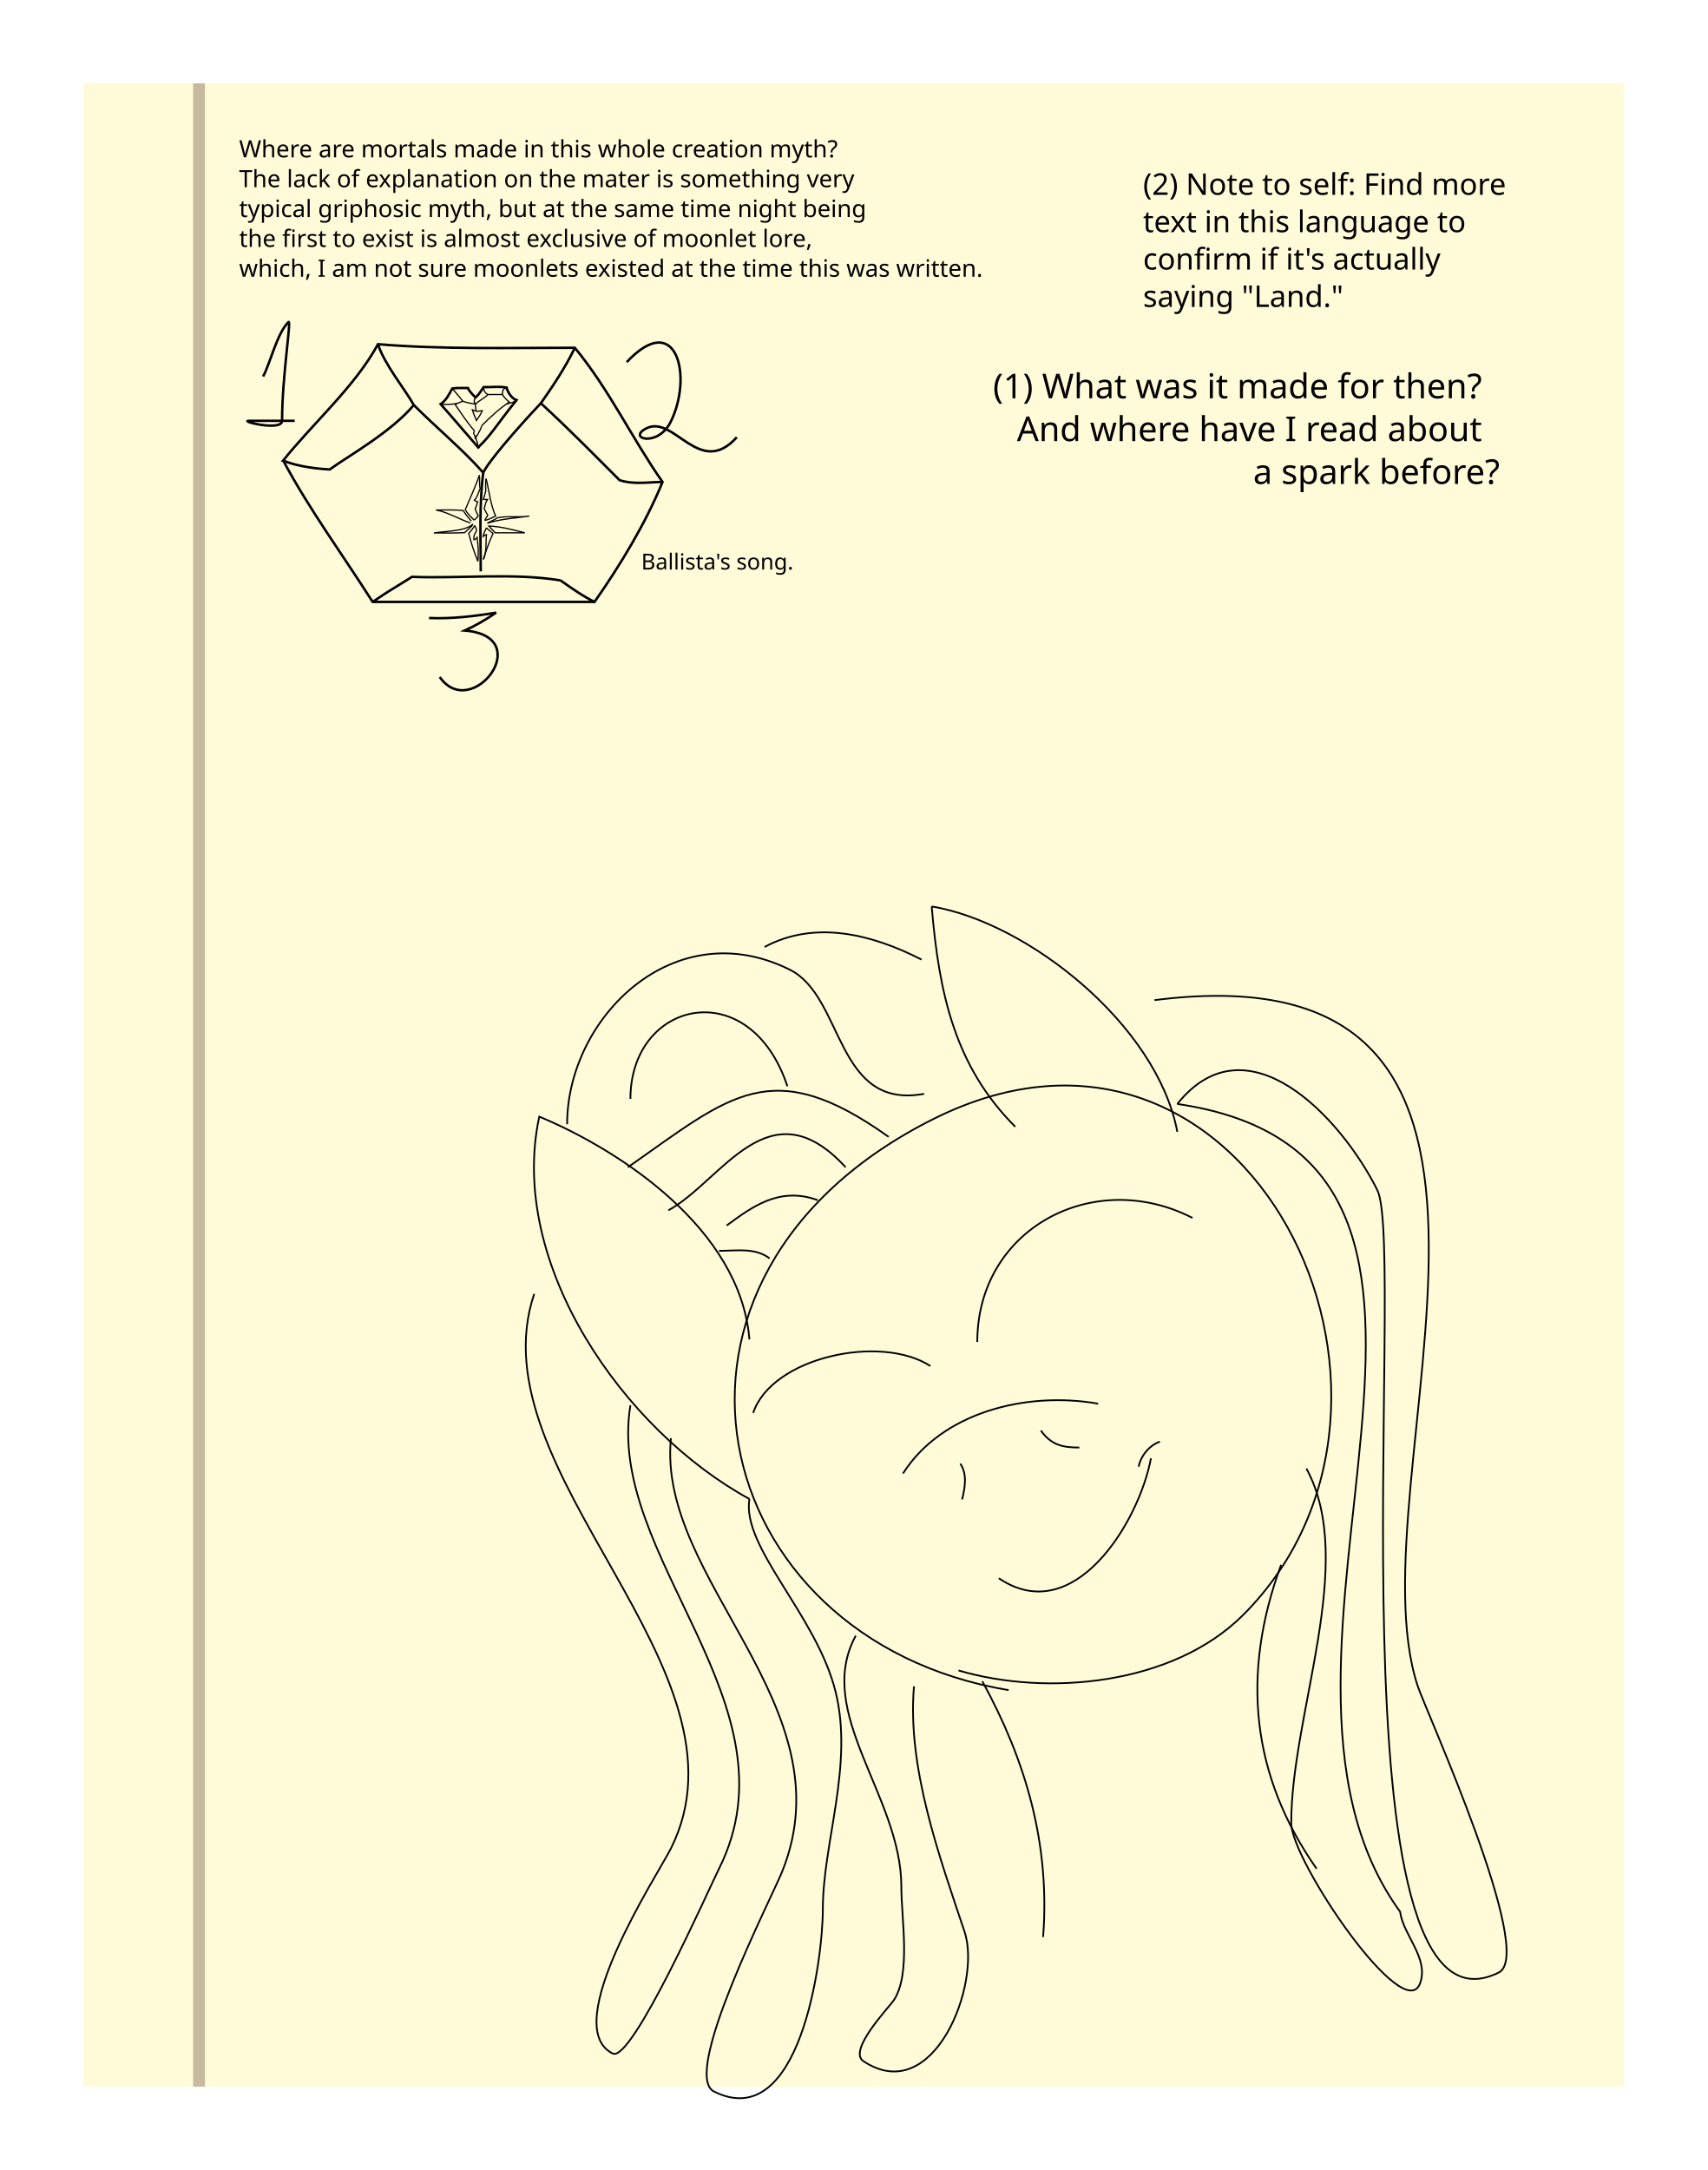
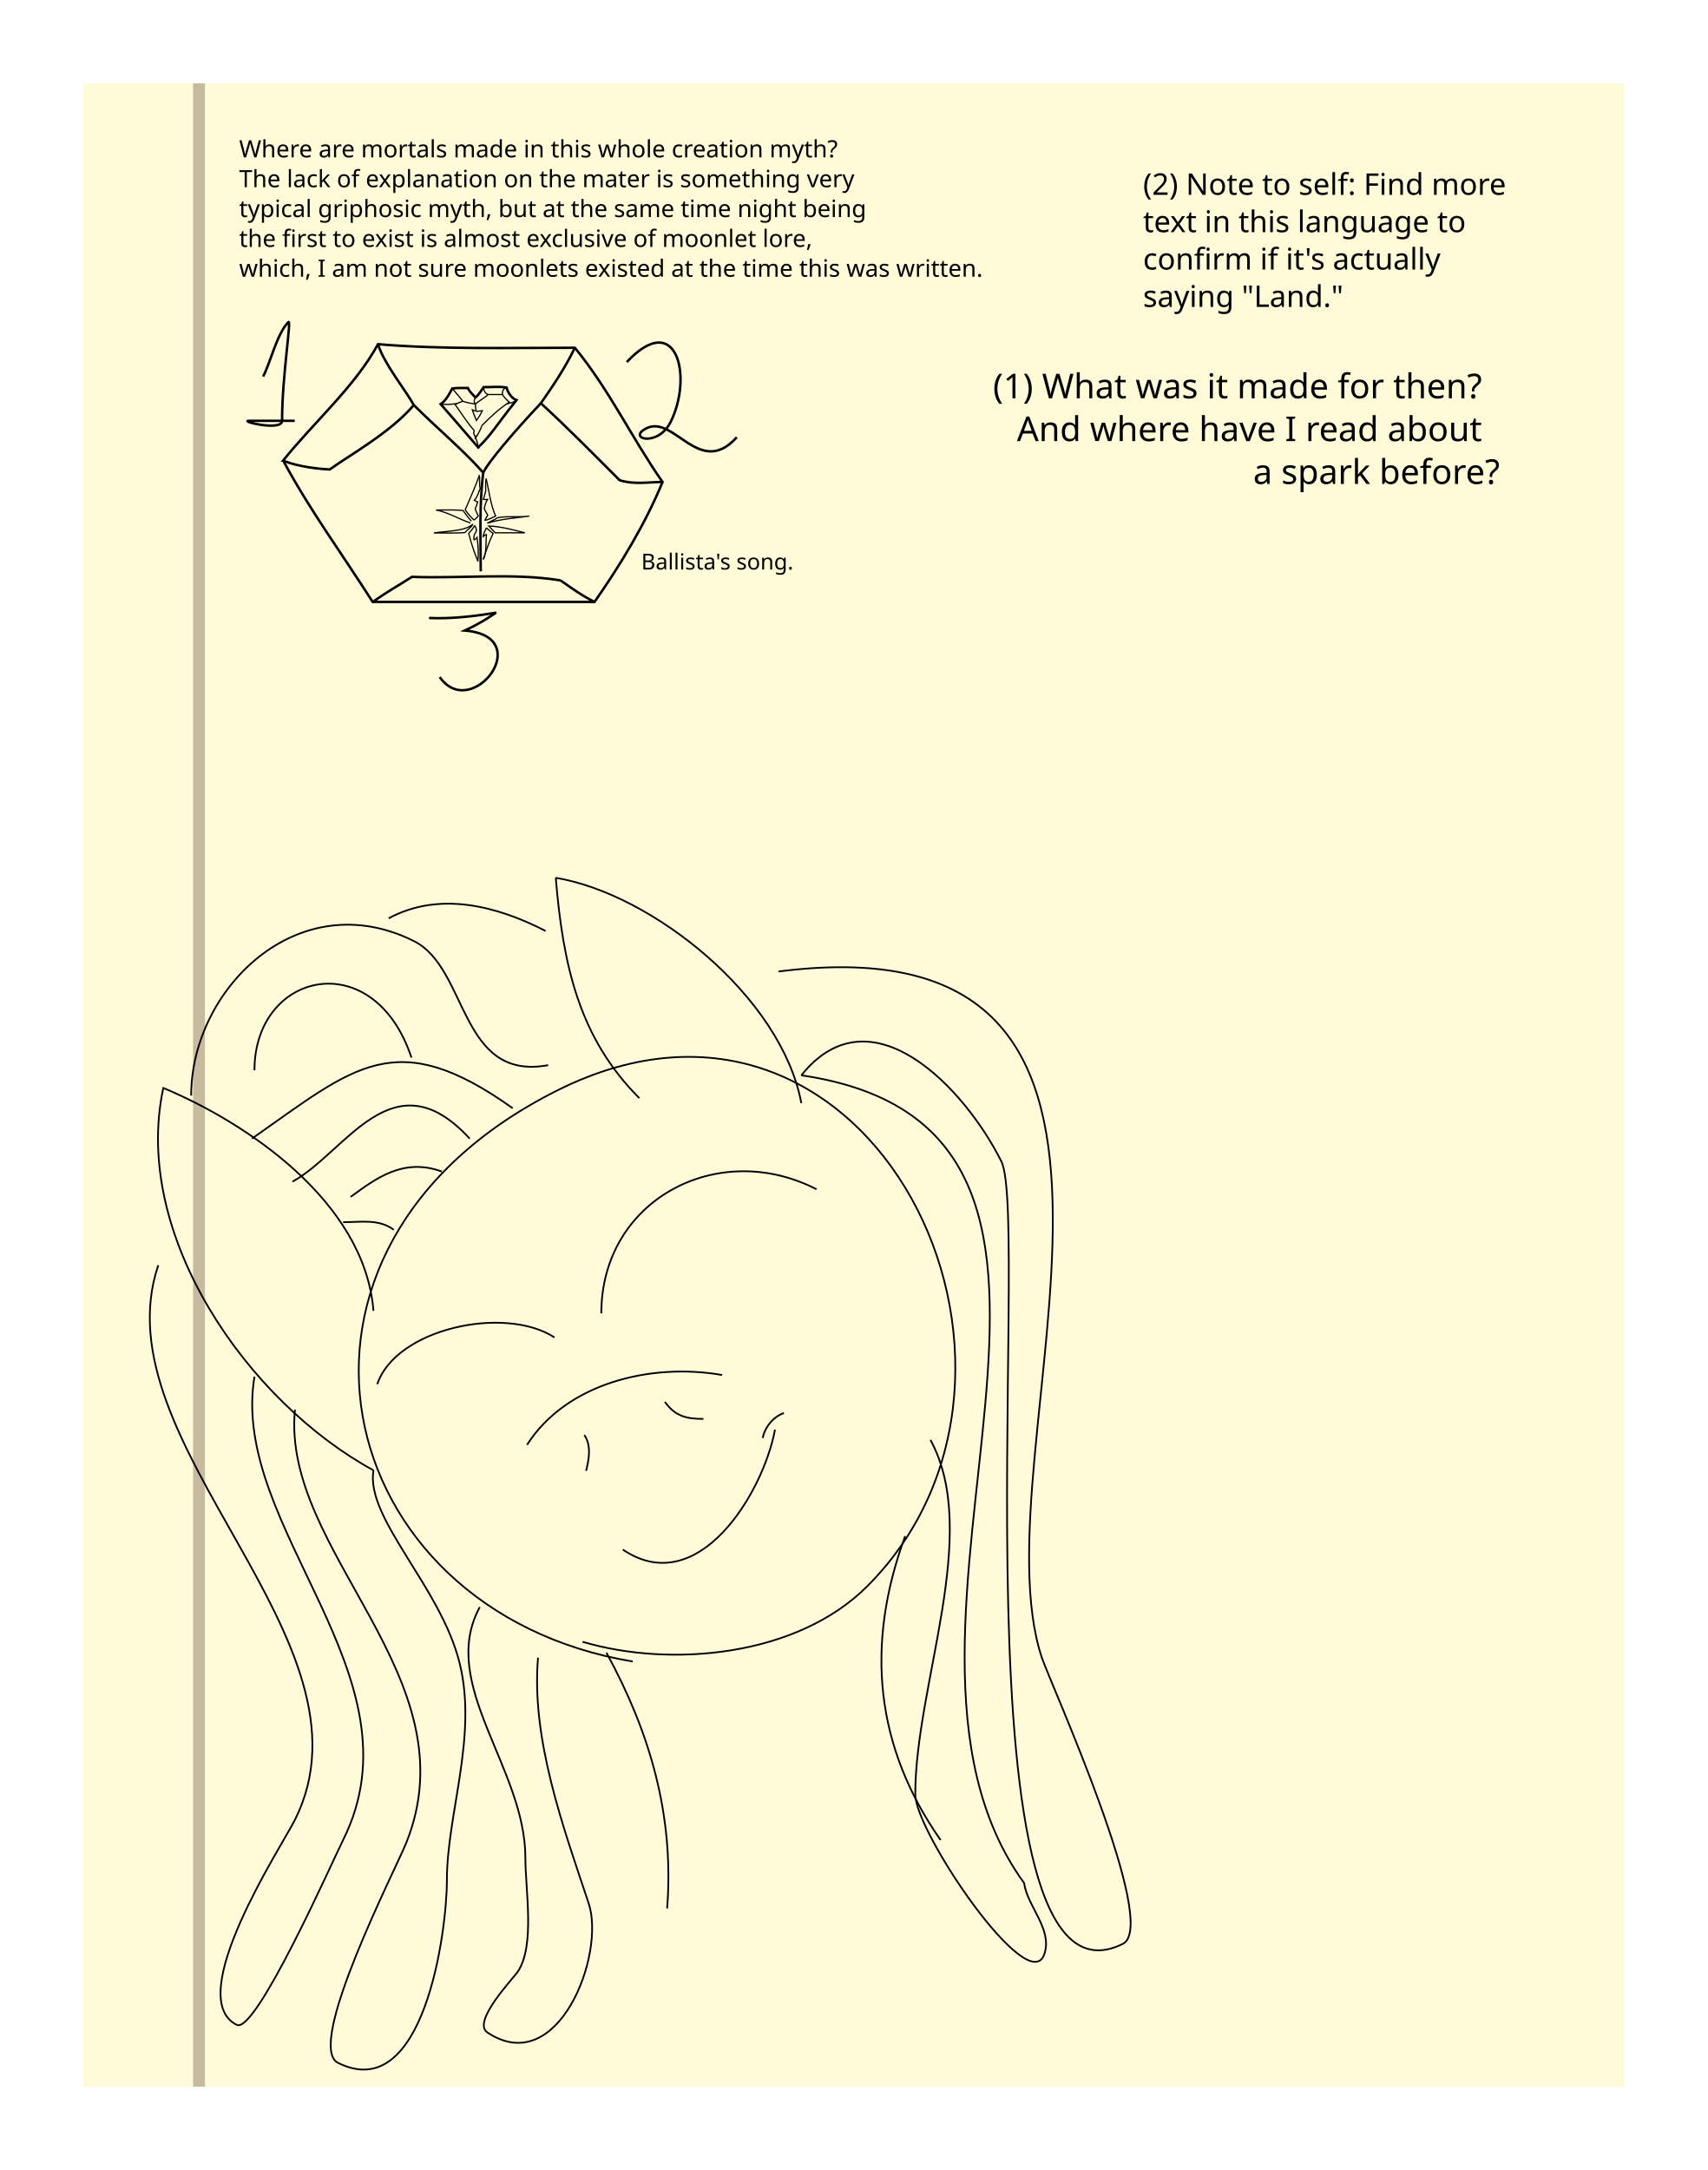
<svg xmlns="http://www.w3.org/2000/svg" xmlns:ns1="http://www.openswatchbook.org/uri/2009/osb" version="1.1" id="svg2" xml:space="preserve" width="61.485pc" viewBox="0 0 983.76 1250.139" height="78.134pc">
  <defs id="defs6">
    <linearGradient id="linearGradient4710" ns1:paint="gradient">
      <stop style="stop-color:#000000;stop-opacity:1;" offset="0" id="stop4706" />
      <stop style="stop-color:#000000;stop-opacity:0;" offset="1" id="stop4708" />
    </linearGradient>
  </defs>
  <g id="g10" transform="matrix(1.333333,0,0,-1.333333,-500.9062,1287.513)" style="display:inline">
    <path d="M 1077.5,64.031 H 411.68 V 929.633 H 1077.5 Z" style="fill:#fffbd9;fill-opacity:1;fill-rule:nonzero;stroke:none;stroke-width:1.007" id="path64" />
    <g id="g86" transform="matrix(1.027008,0,0,1,374.7882,701.9302)" />
    <g id="g90" transform="matrix(1.027008,0,0,1,374.7882,670.1162)" />
    <g id="g94" transform="matrix(1.027008,0,0,1,374.7882,638.3022)" />
    <g id="g98" transform="matrix(1.027008,0,0,1,374.7882,606.4883)" />
    <g id="g102" transform="matrix(1.027008,0,0,1,374.7882,574.6743)" />
    <g id="g106" transform="matrix(1.027008,0,0,1,374.7882,542.8604)" />
    <g id="g110" transform="matrix(1.027008,0,0,1,374.7882,511.0464)" />
    <g id="g114" transform="matrix(1.027008,0,0,1,374.7882,479.2324)" />
    <g id="g118" transform="matrix(1.027008,0,0,1,374.7882,447.418)" />
    <g id="g122" transform="matrix(1.027008,0,0,1,374.7882,415.6035)" />
    <g id="g126" transform="matrix(1.027008,0,0,1,374.7882,383.7891)" />
    <g id="g130" transform="matrix(1.027008,0,0,1,374.7882,351.9746)" />
    <g id="g134" transform="matrix(1.027008,0,0,1,374.7882,320.1602)" />
    <g id="g138" transform="matrix(1.027008,0,0,1,374.7882,288.3457)" />
    <g id="g142" transform="matrix(1.027008,0,0,1,374.7882,256.5312)" />
    <g id="g146" transform="matrix(1.027008,0,0,1,374.7882,224.7168)" />
    <g id="g150" transform="matrix(1.027008,0,0,1,374.7882,192.9023)" />
    <g id="g154" transform="matrix(1.027008,0,0,1,374.7882,161.0879)" />
    <g id="g158" transform="matrix(1.027008,0,0,1,374.7882,129.2734)" />
    <g id="g166" transform="matrix(1.027008,0,0,1,461.6927,929.6348)" style="stroke:#310b00;stroke-opacity:0.273">
      <path d="M 0,0 V -865.604" style="fill:none;stroke:#310b00;stroke-width:5;stroke-linecap:butt;stroke-linejoin:miter;stroke-miterlimit:10;stroke-dasharray:none;stroke-opacity:0.273" id="path168" />
    </g>
  </g>
  <g id="layer4" transform="translate(-24.90621,23.51314)" style="display:inline">
    <g id="g4945" transform="matrix(1.413595,0,0,1.413595,-745.0474,-1225.275)">
      <text id="text4760" y="1082.243" x="806.029" style="font-style:normal;font-variant:normal;font-weight:normal;font-stretch:normal;font-size:9.001px;line-height:1.25;font-family:'attack of the cucumbers';-inkscape-font-specification:'attack of the cucumbers';letter-spacing:0px;word-spacing:0px;display:inline;fill:#000000;fill-opacity:1;stroke:none;stroke-width:0.225" xml:space="preserve">
        <tspan style="stroke-width:0.225" y="1082.243" x="806.029" id="tspan4758">Ballista's song.</tspan>
      </text>
      <path id="path4735" d="m 664.809,1021.636 c -6.189,0 -12.378,0 -18.567,0 -4.47,0 13.41,4.47 13.41,0 0,-18.282 3.931,-41.582 2.579,-40.229 -4.7,4.7 -7.42,16.87 -10.315,22.177" style="display:inline;fill:none;stroke:#000000;stroke-width:1px;stroke-linecap:butt;stroke-linejoin:miter;stroke-opacity:1" />
      <path id="path4739" d="m 800.139,997.708 c 20.468,-21.797 27.044,6.086 17.87,24.434 -5.274,10.548 -18.021,6.64 -9.847,2.553 11.332,-5.666 21.648,20.521 36.834,3.647" style="display:inline;fill:none;stroke:#000000;stroke-width:1px;stroke-linecap:butt;stroke-linejoin:miter;stroke-opacity:1" />
      <path id="path4741" d="m 719.542,1102.011 c 9.431,0.404 18.849,-0.771 27.352,-2.188 -4.036,2.766 -8.422,5.32 -12.764,7.294 29.625,2.442 2.742,37.469 -10.211,18.964" style="display:inline;fill:none;stroke:#000000;stroke-width:1px;stroke-linecap:butt;stroke-linejoin:miter;stroke-opacity:1" />
      <path id="path4924" d="m 660.097,1037.825 c 12.151,-15.223 29.193,-30.059 38.658,-47.41 25.984,2.178 53.373,1.459 80.233,1.459 14.271,17.439 23.165,36.74 35.74,54.704 -6.865,16.768 -17.141,33.761 -27.717,48.869 -30.148,0 -60.296,0 -90.444,0 -12.542,-19.709 -25.645,-37.421 -36.469,-57.622 z" style="fill:none;stroke:#000000;stroke-width:1px;stroke-linecap:butt;stroke-linejoin:miter;stroke-opacity:1" />
      <path id="path4926" d="m 698.754,990.415 c 2.386,7.921 11.413,18.979 14.588,24.799 -9.292,11.1 -26.851,20.854 -34.281,26.258 -8.365,-0.44 -15.244,-1.995 -18.964,-3.647" style="fill:none;stroke:#000000;stroke-width:1px;stroke-linecap:butt;stroke-linejoin:miter;stroke-opacity:1" />
      <path id="path4928" d="m 778.987,991.873 c -3.966,8.242 -9.01,15.684 -13.858,22.611 11.143,10.233 21.57,20.84 32.093,31.364 5.946,1.878 11.806,0.729 17.505,0.729" style="fill:none;stroke:#000000;stroke-width:1px;stroke-linecap:butt;stroke-linejoin:miter;stroke-opacity:1" />
      <path id="path4930" d="m 696.566,1095.447 c 7.018,-4.83 9.515,-6.055 16.047,-10.211 20.043,0.764 41.493,-1.716 60.539,1.459" style="fill:none;stroke:#000000;stroke-width:1px;stroke-linecap:butt;stroke-linejoin:miter;stroke-opacity:1" />
      <path id="path4932" d="m 787.01,1095.447 c -4.909,-2.398 -9.382,-5.62 -13.858,-8.753" style="fill:none;stroke:#000000;stroke-width:1px;stroke-linecap:butt;stroke-linejoin:miter;stroke-opacity:1" />
      <path id="path4934" d="m 713.342,1015.214 c 8.839,8.911 19.621,17.789 28.315,27.569" style="fill:none;stroke:#000000;stroke-width:1px;stroke-linecap:butt;stroke-linejoin:miter;stroke-opacity:1" />
      <path id="path4936" d="m 765.129,1014.484 c -9.924,10.485 -21.472,23.888 -23.472,28.298" style="fill:none;stroke:#000000;stroke-width:1px;stroke-linecap:butt;stroke-linejoin:miter;stroke-opacity:1" />
      <path id="path4940" d="m 741.657,1042.782 c -1.694,13.095 -1.032,26.821 -1.032,40.229" style="fill:none;stroke:#000000;stroke-width:1px;stroke-linecap:butt;stroke-linejoin:miter;stroke-opacity:1" />
      <path id="path4956" d="m 739.965,1032.901 c -5.274,-6.016 -10.392,-12.101 -15.682,-18.052 2.288,-1.567 3.509,-4.123 4.741,-6.382 2.097,-0.304 4.256,-0.182 6.382,-0.182 0.673,1.542 2.008,2.737 3.1,3.829 1.479,-1.228 2.254,-2.725 3.282,-4.194 3.673,0.061 5.918,-0.396 9.391,0.182 0.356,1.829 2.108,4.484 4.012,5.106 -9.09,11.353 -9.885,13.754 -15.682,19.329" style="fill:none;stroke:#000000;stroke-width:1px;stroke-linecap:butt;stroke-linejoin:miter;stroke-opacity:1" />
      <path id="path4966" d="m 739.509,1032.537 c -0.019,-2.175 -0.984,-3.988 -1.823,-5.835" style="fill:none;stroke:#000000;stroke-width:0.5px;stroke-linecap:butt;stroke-linejoin:miter;stroke-opacity:1" />
      <path id="path4968" d="m 741.059,1023.602 c -0.13,0.842 -1.317,3.183 -2.279,4.559" style="fill:none;stroke:#000000;stroke-width:0.5px;stroke-linecap:butt;stroke-linejoin:miter;stroke-opacity:1" />
      <path id="path4972" d="m 738.05,1025.699 c -0.105,0.34 -0.243,0.669 -0.365,1.003" style="fill:none;stroke:#000000;stroke-width:0.5px;stroke-linecap:butt;stroke-linejoin:miter;stroke-opacity:1" />
      <g id="g4997" style="stroke-width:0.5px">
        <path style="fill:none;stroke:#000000;stroke-width:0.5px;stroke-linecap:butt;stroke-linejoin:miter;stroke-opacity:1" d="m 729.024,1008.467 c 1.367,1.693 2.948,3.359 4.285,5.197" id="path4958" />
        <path style="fill:none;stroke:#000000;stroke-width:0.5px;stroke-linecap:butt;stroke-linejoin:miter;stroke-opacity:1" d="m 738.05,1025.699 c -2.878,-3.238 -5.352,-7.105 -7.841,-10.667 0.981,-0.624 1.965,-0.927 3.1,-1.368 1.692,0.6 3.388,0.899 5.106,1.185 1.624,-1.484 3.699,-2.423 5.197,-3.92" id="path4960" />
        <path style="fill:none;stroke:#000000;stroke-width:0.5px;stroke-linecap:butt;stroke-linejoin:miter;stroke-opacity:1" d="m 738.506,1012.114 c -1.051,1.606 -0.272,2.302 -0.091,2.735" id="path4962" />
        <path style="fill:none;stroke:#000000;stroke-width:0.5px;stroke-linecap:butt;stroke-linejoin:miter;stroke-opacity:1" d="m 741.788,1007.92 c 10e-4,2.307 1.527,2.874 1.823,3.009 1.945,-10e-5 3.89,0 5.835,0 0.635,1.105 1.759,2.151 2.826,3.1 -4.124,2.65 -7.75,6.109 -11.214,9.573" id="path4964" />
        <path style="fill:none;stroke:#000000;stroke-width:0.5px;stroke-linecap:butt;stroke-linejoin:miter;stroke-opacity:1" d="m 724.283,1014.849 c 2.174,0.272 4.609,0.083 6.747,-0.274" id="path4974" />
        <path style="fill:none;stroke:#000000;stroke-width:0.5px;stroke-linecap:butt;stroke-linejoin:miter;stroke-opacity:1" d="m 755.191,1013.208 c -1.198,1.124 -2.703,1.046 -4.012,1.641" id="path4976" />
        <path style="fill:none;stroke:#000000;stroke-width:0.5px;stroke-linecap:butt;stroke-linejoin:miter;stroke-opacity:1" d="m 751.179,1008.102 c -1.697,0.394 -1.732,1.934 -1.732,2.826" id="path4978" />
        <path style="fill:none;stroke:#000000;stroke-width:0.5px;stroke-linecap:butt;stroke-linejoin:miter;stroke-opacity:1" d="m 739.271,1027.568 c -0.635,0.328 -0.794,0.912 -1.032,1.483" id="path4980" />
      </g>
      <path id="path4986" d="m 738.415,1014.849 c 0.036,0.939 0.194,1.846 0.341,2.726 -0.62,0.143 -1.024,-0.213 -1.547,-0.451 0.402,1.491 1.089,2.975 1.676,4.384 0.947,-1.314 1.747,-2.592 2.385,-3.997 -0.86,0.1 -1.7,0.187 -2.514,0.322" style="fill:none;stroke:#000000;stroke-width:0.5px;stroke-linecap:butt;stroke-linejoin:miter;stroke-opacity:1" />
      <path id="path4681" d="m 740.109,1043.685 c -1.57,4.713 -3.887,9.586 -5.802,14.183 0.908,1.599 2.286,2.931 3.61,4.255" style="fill:none;stroke:#000000;stroke-width:0.5px;stroke-linecap:butt;stroke-linejoin:miter;stroke-opacity:1" />
      <path id="path4683" d="m 738.175,1064.315 c -0.737,1.22 -1.532,2.191 -2.45,3.223 0.986,3.861 2.202,7.658 3.739,11.347" style="fill:none;stroke:#000000;stroke-width:0.5px;stroke-linecap:butt;stroke-linejoin:miter;stroke-opacity:1" />
      <path id="path4689" d="m 742.946,1065.218 c 0.778,0.889 1.812,1.604 2.708,2.321 -1.64,3.431 -2.853,7.14 -3.997,10.573" style="fill:none;stroke:#000000;stroke-width:0.5px;stroke-linecap:butt;stroke-linejoin:miter;stroke-opacity:1" />
      <path id="path4693" d="m 742.301,1062.252 c 1.624,-0.342 2.914,-1.137 4.384,-1.805 -2.084,-4.669 -2.655,-10.363 -3.868,-15.215" style="fill:none;stroke:#000000;stroke-width:0.5px;stroke-linecap:butt;stroke-linejoin:miter;stroke-opacity:1" />
      <path id="path4822" d="m 739.465,1078.885 c 0.309,-3.212 0.12,-6.572 -0.322,-9.671 -0.281,0.407 -1.171,0.946 -1.289,1.032" style="fill:none;stroke:#000000;stroke-width:0.5;stroke-linecap:butt;stroke-linejoin:miter;stroke-miterlimit:4;stroke-dasharray:none;stroke-opacity:1" />
      <path id="path4824" d="m 737.853,1070.246 c -0.176,-1.242 0.053,-2.222 0.709,-3.159 0.703,-0.993 0.028,-1.859 -0.387,-2.772" style="fill:none;stroke:#000000;stroke-width:0.5;stroke-linecap:butt;stroke-linejoin:miter;stroke-miterlimit:4;stroke-dasharray:none;stroke-opacity:1" />
      <path id="path4828" d="m 737.917,1062.123 c 0.622,-0.518 1.246,-1.109 1.683,-1.733 -0.508,-0.921 -0.912,-1.915 -1.231,-2.872 0.403,-0.911 0.765,-1.875 1.003,-2.826 -0.489,0 -0.902,-0.5 -1.322,-0.729 1.313,-1.253 1.66,-3.366 2.416,-4.878 -0.273,-0.26 -0.197,-0.513 -0.274,-0.821" style="fill:none;stroke:#000000;stroke-width:0.5;stroke-linecap:butt;stroke-linejoin:miter;stroke-miterlimit:4;stroke-dasharray:none;stroke-opacity:1" />
      <path id="path4830" d="m 740.193,1048.264 c -0.079,-1.261 -0.046,-2.808 -0.046,-3.921" style="fill:none;stroke:#000000;stroke-width:0.5;stroke-linecap:butt;stroke-linejoin:miter;stroke-miterlimit:4;stroke-dasharray:none;stroke-opacity:1" />
      <path id="path4834" d="m 742.817,1045.232 c -0.298,1.63 -0.163,3.366 -0.163,5.038 -0.37,1.132 -0.549,2.33 -0.912,3.419 0.551,0.084 1.108,0.044 1.641,0 -0.76,1.046 -1.02,2.483 -1.322,3.692 0.333,0.978 0.964,1.837 1.413,2.735 -0.347,0.743 -0.946,1.415 -1.174,2.135" style="fill:none;stroke:#000000;stroke-width:0.5;stroke-linecap:butt;stroke-linejoin:miter;stroke-miterlimit:4;stroke-dasharray:none;stroke-opacity:1" />
      <path id="path4836" d="m 742.946,1065.218 c -0.448,1.153 -1.235,2.298 -1.34,3.561 0.45,-0.382 0.913,-0.639 1.413,-0.866" style="fill:none;stroke:#000000;stroke-width:0.5;stroke-linecap:butt;stroke-linejoin:miter;stroke-miterlimit:4;stroke-dasharray:none;stroke-opacity:1" />
      <path id="path4838" d="m 741.657,1078.112 c 1.611,-2.769 0.87,-8.23 1.362,-10.2" style="fill:none;stroke:#000000;stroke-width:0.5;stroke-linecap:butt;stroke-linejoin:miter;stroke-miterlimit:4;stroke-dasharray:none;stroke-opacity:1" />
      <path id="path4860" d="m 736.821,1062.51 c -1.162,-1.201 -2.356,-2.803 -3.417,-4.319 -3.627,-0.338 -7.354,-0.193 -11.024,-0.193 4.832,0.879 9.473,3.759 14.054,5.287" style="fill:none;stroke:#000000;stroke-width:0.5;stroke-linecap:butt;stroke-linejoin:bevel;stroke-miterlimit:4;stroke-dasharray:none;stroke-opacity:1" />
      <path id="path4868" d="m 737.402,1063.799 c -0.659,1.363 -2.352,2.272 -3.288,3.417 -4.145,0.255 -8.389,0.129 -12.572,0.129 4.854,-0.809 12.522,-0.579 15.859,-3.546 z" style="fill:none;stroke:#000000;stroke-width:0.5;stroke-linecap:butt;stroke-linejoin:bevel;stroke-miterlimit:4;stroke-dasharray:none;stroke-opacity:1" />
      <path id="path4872" d="m 743.913,1064.509 c 0.82,0.98 1.81,1.811 2.579,2.772 4.04,-10e-5 8.08,0 12.12,0 -4.679,-1.17 -9.536,-2.539 -14.699,-2.772 z" style="fill:none;stroke:#000000;stroke-width:0.5;stroke-linecap:butt;stroke-linejoin:miter;stroke-miterlimit:4;stroke-dasharray:none;stroke-opacity:1" />
      <path id="path4876" d="m 743.268,1063.348 c 1.442,-0.776 2.884,-1.278 4.191,-2.192 4.2,-0.851 8.746,-0.01 12.958,-0.709 -5.732,0.902 -11.76,1.169 -16.955,2.901" style="fill:none;stroke:#000000;stroke-width:0.5;stroke-linecap:butt;stroke-linejoin:miter;stroke-miterlimit:4;stroke-dasharray:none;stroke-opacity:1" />
    </g>
-     <path style="fill:none;stroke:#000000;stroke-width:1px;stroke-linecap:butt;stroke-linejoin:miter;stroke-opacity:1" d="m 577.174,938.836 c 50.965,15.093 123.544,8.49 164.01,-31.977 C 865.624,782.42 744.128,530.433 562.733,621.131 380.981,712.007 430.65,920.948 606.057,950.183" id="path5075" />
-     <path style="fill:none;stroke:#000000;stroke-width:1px;stroke-linecap:butt;stroke-linejoin:miter;stroke-opacity:1" d="m 657.632,785.141 c -41.261,-7.234 -89.937,4.876 -112.435,40.229" id="path5079" />
-     <path style="fill:none;stroke:#000000;stroke-width:1px;stroke-linecap:butt;stroke-linejoin:miter;stroke-opacity:1" d="m 578.206,819.696 c 4.119,6.034 2.722,13.87 1.032,20.63" id="path5081" />
-     <path style="fill:none;stroke:#000000;stroke-width:1px;stroke-linecap:butt;stroke-linejoin:miter;stroke-opacity:1" d="m 624.624,800.614 c 6.08,8.523 12.778,9.799 22.177,9.799" id="path5083" />
-     <path style="fill:none;stroke:#000000;stroke-width:1px;stroke-linecap:butt;stroke-linejoin:miter;stroke-opacity:1" d="m 600.383,885.713 c 43.185,29.224 80.741,-32.112 87.678,-69.111" id="path5089" />
-     <path style="fill:none;stroke:#000000;stroke-width:1px;stroke-linecap:butt;stroke-linejoin:miter;stroke-opacity:1" d="m 680.991,821.45 c 1.116,-6.072 6.115,-12.371 12.217,-14.405" id="path5095" />
-     <path style="fill:none;stroke:#000000;stroke-width:1px;stroke-linecap:butt;stroke-linejoin:miter;stroke-opacity:1" d="m 711.99,678.125 c -56.864,-29.224 -123.996,6.108 -123.996,71.48" id="path5103" />
-     <path style="fill:none;stroke:#000000;stroke-width:1px;stroke-linecap:butt;stroke-linejoin:miter;stroke-opacity:1" d="M 561.007,763.464 C 531.981,744.771 469.527,758.547 458.892,790.451" id="path5105" />
-     <path style="fill:none;stroke:#000000;stroke-width:1px;stroke-linecap:butt;stroke-linejoin:miter;stroke-opacity:1" d="M 703.238,628.527 C 691.663,566.916 617.145,507.93 561.736,498.696" id="path5109" />
-     <path style="fill:none;stroke:#000000;stroke-width:1px;stroke-linecap:butt;stroke-linejoin:miter;stroke-opacity:1" d="m 561.736,498.696 c 4.218,50.482 13.458,92.232 48.14,126.914" id="path5113" />
-     <path style="fill:none;stroke:#000000;stroke-width:1px;stroke-linecap:butt;stroke-linejoin:miter;stroke-opacity:1" d="M 456.704,748.147 C 451.542,684.426 382.071,639.126 335.626,619.774 317.258,704.612 384.208,800.506 456.704,840.05" id="path5115" />
-     <path style="fill:none;stroke:#000000;stroke-width:1px;stroke-linecap:butt;stroke-linejoin:miter;stroke-opacity:1" d="m 512.138,648.95 c -44.161,-48.12 -71.261,7.97 -102.114,24.799" id="path5139" />
-     <path style="fill:none;stroke:#000000;stroke-width:1px;stroke-linecap:butt;stroke-linejoin:miter;stroke-opacity:1" d="M 536.937,631.444 C 469.316,583.241 445.754,607.6 386.683,648.95" id="path5141" />
-     <path style="fill:none;stroke:#000000;stroke-width:1px;stroke-linecap:butt;stroke-linejoin:miter;stroke-opacity:1" d="m 496.091,667.914 c -22.29,-8.144 -38.122,4.119 -52.516,14.588" id="path5143" />
-     <path style="fill:none;stroke:#000000;stroke-width:1px;stroke-linecap:butt;stroke-linejoin:miter;stroke-opacity:1" d="m 468.375,701.466 c -8.5,-6.378 -18.723,-4.376 -29.176,-4.376" id="path5145" />
-     <path style="fill:none;stroke:#000000;stroke-width:1px;stroke-linecap:butt;stroke-linejoin:miter;stroke-opacity:1" d="m 557.36,606.645 c -51.307,9.415 -45.964,-55.805 -77.315,-71.48 -66.741,-33.37 -128.372,27.663 -128.372,88.985" id="path5149" />
-     <path style="fill:none;stroke:#000000;stroke-width:1px;stroke-linecap:butt;stroke-linejoin:miter;stroke-opacity:1" d="m 478.586,602.269 c -21.648,-65.308 -90.444,-49.615 -90.444,7.294" id="path5159" />
-     <path style="fill:none;stroke:#000000;stroke-width:1px;stroke-linecap:butt;stroke-linejoin:miter;stroke-opacity:1" d="m 703.238,612.48 c 217.583,31.924 22.113,319.243 128.372,465.35 1.773,13.527 16.469,26.45 11.67,40.846 -8.815,26.446 -74.398,-70.171 -74.398,-91.903 0,-63.473 38.186,-150.267 8.753,-204.229" id="path5161" />
-     <path style="fill:none;stroke:#000000;stroke-width:1px;stroke-linecap:butt;stroke-linejoin:miter;stroke-opacity:1" d="m 690.109,552.67 c 258.851,-33.147 111.942,276.016 151.713,395.329 4.802,14.406 68.282,154.041 46.681,164.842 -99.977,49.989 -52.806,-416.331 -70.021,-450.762 -21.09,-42.18 -75.187,-99.669 -115.243,-49.598" id="path5163" />
-     <path style="fill:none;stroke:#000000;stroke-width:1px;stroke-linecap:butt;stroke-linejoin:miter;stroke-opacity:1" d="m 332.708,721.889 c -34.867,103.129 130.302,216.416 78.774,319.472 -7.398,14.796 -65.019,102.428 -33.552,118.161 10.99,5.495 55.205,-94.364 61.269,-106.491 47.193,-94.387 -65.577,-179.839 -51.057,-266.956" id="path5165" />
-     <path style="fill:none;stroke:#000000;stroke-width:1px;stroke-linecap:butt;stroke-linejoin:miter;stroke-opacity:1" d="m 411.482,805.039 c -8.158,81.943 102.327,154.099 64.186,249.451 -6.173,15.432 -58.624,117.295 -39.387,126.914 49.402,24.701 62.727,-75.505 62.727,-105.032 0,-38.5 17.876,-83.126 7.294,-125.455 -11.026,-44.103 -54.238,-83.027 -49.598,-110.867" id="path5167" />
-     <path style="fill:none;stroke:#000000;stroke-width:1px;stroke-linecap:butt;stroke-linejoin:miter;stroke-opacity:1" d="m 555.901,529.33 c -29.044,-14.911 -61.705,-22.769 -90.444,-7.294" id="path5169" />
-     <path style="fill:none;stroke:#000000;stroke-width:1px;stroke-linecap:butt;stroke-linejoin:miter;stroke-opacity:1" d="m 551.525,947.999 c -4.027,46.918 14.628,97.86 29.176,141.501 9.872,29.615 -17.742,101.47 -58.351,74.398 -9.151,-6.101 15.002,-31.256 17.505,-35.011 10.075,-15.112 4.376,-46.825 4.376,-65.645 0,-51.792 -50.449,-100.069 -26.258,-144.419" id="path5171" />
-     <path style="fill:none;stroke:#000000;stroke-width:1px;stroke-linecap:butt;stroke-linejoin:miter;stroke-opacity:1" d="m 590.912,945.082 c 25.264,46.19 39.112,94.025 35.011,147.337" id="path5173" />
-     <path style="fill:none;stroke:#000000;stroke-width:1px;stroke-linecap:butt;stroke-linejoin:miter;stroke-opacity:1" d="m 763.048,877.978 c -23.399,63.562 -16.857,121.796 20.423,175.053" id="path5175" />
+     <g id="g5202" transform="translate(-216.6174,-16.50418)">
+       <path id="path5075" d="m 577.174,938.836 c 50.965,15.093 123.544,8.49 164.01,-31.977 C 865.624,782.42 744.128,530.433 562.733,621.131 380.981,712.007 430.65,920.948 606.057,950.183" style="fill:none;stroke:#000000;stroke-width:1px;stroke-linecap:butt;stroke-linejoin:miter;stroke-opacity:1" />
+       <path id="path5079" d="m 657.632,785.141 c -41.261,-7.234 -89.937,4.876 -112.435,40.229" style="fill:none;stroke:#000000;stroke-width:1px;stroke-linecap:butt;stroke-linejoin:miter;stroke-opacity:1" />
+       <path id="path5081" d="m 578.206,819.696 c 4.119,6.034 2.722,13.87 1.032,20.63" style="fill:none;stroke:#000000;stroke-width:1px;stroke-linecap:butt;stroke-linejoin:miter;stroke-opacity:1" />
+       <path id="path5083" d="m 624.624,800.614 c 6.08,8.523 12.778,9.799 22.177,9.799" style="fill:none;stroke:#000000;stroke-width:1px;stroke-linecap:butt;stroke-linejoin:miter;stroke-opacity:1" />
+       <path id="path5089" d="m 600.383,885.713 c 43.185,29.224 80.741,-32.112 87.678,-69.111" style="fill:none;stroke:#000000;stroke-width:1px;stroke-linecap:butt;stroke-linejoin:miter;stroke-opacity:1" />
+       <path id="path5095" d="m 680.991,821.45 c 1.116,-6.072 6.115,-12.371 12.217,-14.405" style="fill:none;stroke:#000000;stroke-width:1px;stroke-linecap:butt;stroke-linejoin:miter;stroke-opacity:1" />
+       <path id="path5103" d="m 711.99,678.125 c -56.864,-29.224 -123.996,6.108 -123.996,71.48" style="fill:none;stroke:#000000;stroke-width:1px;stroke-linecap:butt;stroke-linejoin:miter;stroke-opacity:1" />
+       <path id="path5105" d="M 561.007,763.464 C 531.981,744.771 469.527,758.547 458.892,790.451" style="fill:none;stroke:#000000;stroke-width:1px;stroke-linecap:butt;stroke-linejoin:miter;stroke-opacity:1" />
+       <path id="path5109" d="M 703.238,628.527 C 691.663,566.916 617.145,507.93 561.736,498.696" style="fill:none;stroke:#000000;stroke-width:1px;stroke-linecap:butt;stroke-linejoin:miter;stroke-opacity:1" />
+       <path id="path5113" d="m 561.736,498.696 c 4.218,50.482 13.458,92.232 48.14,126.914" style="fill:none;stroke:#000000;stroke-width:1px;stroke-linecap:butt;stroke-linejoin:miter;stroke-opacity:1" />
+       <path id="path5115" d="M 456.704,748.147 C 451.542,684.426 382.071,639.126 335.626,619.774 317.258,704.612 384.208,800.506 456.704,840.05" style="fill:none;stroke:#000000;stroke-width:1px;stroke-linecap:butt;stroke-linejoin:miter;stroke-opacity:1" />
+       <path id="path5139" d="m 512.138,648.95 c -44.161,-48.12 -71.261,7.97 -102.114,24.799" style="fill:none;stroke:#000000;stroke-width:1px;stroke-linecap:butt;stroke-linejoin:miter;stroke-opacity:1" />
+       <path id="path5141" d="M 536.937,631.444 C 469.316,583.241 445.754,607.6 386.683,648.95" style="fill:none;stroke:#000000;stroke-width:1px;stroke-linecap:butt;stroke-linejoin:miter;stroke-opacity:1" />
+       <path id="path5143" d="m 496.091,667.914 c -22.29,-8.144 -38.122,4.119 -52.516,14.588" style="fill:none;stroke:#000000;stroke-width:1px;stroke-linecap:butt;stroke-linejoin:miter;stroke-opacity:1" />
+       <path id="path5145" d="m 468.375,701.466 c -8.5,-6.378 -18.723,-4.376 -29.176,-4.376" style="fill:none;stroke:#000000;stroke-width:1px;stroke-linecap:butt;stroke-linejoin:miter;stroke-opacity:1" />
+       <path id="path5149" d="m 557.36,606.645 c -51.307,9.415 -45.964,-55.805 -77.315,-71.48 -66.741,-33.37 -128.372,27.663 -128.372,88.985" style="fill:none;stroke:#000000;stroke-width:1px;stroke-linecap:butt;stroke-linejoin:miter;stroke-opacity:1" />
+       <path id="path5159" d="m 478.586,602.269 c -21.648,-65.308 -90.444,-49.615 -90.444,7.294" style="fill:none;stroke:#000000;stroke-width:1px;stroke-linecap:butt;stroke-linejoin:miter;stroke-opacity:1" />
+       <path id="path5161" d="m 703.238,612.48 c 217.583,31.924 22.113,319.243 128.372,465.35 1.773,13.527 16.469,26.45 11.67,40.846 -8.815,26.446 -74.398,-70.171 -74.398,-91.903 0,-63.473 38.186,-150.267 8.753,-204.229" style="fill:none;stroke:#000000;stroke-width:1px;stroke-linecap:butt;stroke-linejoin:miter;stroke-opacity:1" />
+       <path id="path5163" d="m 690.109,552.67 c 258.851,-33.147 111.942,276.016 151.713,395.329 4.802,14.406 68.282,154.041 46.681,164.842 -99.977,49.989 -52.806,-416.331 -70.021,-450.762 -21.09,-42.18 -75.187,-99.669 -115.243,-49.598" style="fill:none;stroke:#000000;stroke-width:1px;stroke-linecap:butt;stroke-linejoin:miter;stroke-opacity:1" />
+       <path id="path5165" d="m 332.708,721.889 c -34.867,103.129 130.302,216.416 78.774,319.472 -7.398,14.796 -65.019,102.428 -33.552,118.161 10.99,5.495 55.205,-94.364 61.269,-106.491 47.193,-94.387 -65.577,-179.839 -51.057,-266.956" style="fill:none;stroke:#000000;stroke-width:1px;stroke-linecap:butt;stroke-linejoin:miter;stroke-opacity:1" />
+       <path id="path5167" d="m 411.482,805.039 c -8.158,81.943 102.327,154.099 64.186,249.451 -6.173,15.432 -58.624,117.295 -39.387,126.914 49.402,24.701 62.727,-75.505 62.727,-105.032 0,-38.5 17.876,-83.126 7.294,-125.455 -11.026,-44.103 -54.238,-83.027 -49.598,-110.867" style="fill:none;stroke:#000000;stroke-width:1px;stroke-linecap:butt;stroke-linejoin:miter;stroke-opacity:1" />
+       <path id="path5169" d="m 555.901,529.33 c -29.044,-14.911 -61.705,-22.769 -90.444,-7.294" style="fill:none;stroke:#000000;stroke-width:1px;stroke-linecap:butt;stroke-linejoin:miter;stroke-opacity:1" />
+       <path id="path5171" d="m 551.525,947.999 c -4.027,46.918 14.628,97.86 29.176,141.501 9.872,29.615 -17.742,101.47 -58.351,74.398 -9.151,-6.101 15.002,-31.256 17.505,-35.011 10.075,-15.112 4.376,-46.825 4.376,-65.645 0,-51.792 -50.449,-100.069 -26.258,-144.419" style="fill:none;stroke:#000000;stroke-width:1px;stroke-linecap:butt;stroke-linejoin:miter;stroke-opacity:1" />
+       <path id="path5173" d="m 590.912,945.082 c 25.264,46.19 39.112,94.025 35.011,147.337" style="fill:none;stroke:#000000;stroke-width:1px;stroke-linecap:butt;stroke-linejoin:miter;stroke-opacity:1" />
+       <path id="path5175" d="m 763.048,877.978 c -23.399,63.562 -16.857,121.796 20.423,175.053" style="fill:none;stroke:#000000;stroke-width:1px;stroke-linecap:butt;stroke-linejoin:miter;stroke-opacity:1" />
+     </g>
  </g>
  <g id="layer5" style="display:none">
    <text xml:space="preserve" style="font-style:normal;font-variant:normal;font-weight:normal;font-stretch:normal;font-size:19.81px;line-height:1.25;font-family:'attack of the cucumbers';-inkscape-font-specification:'attack of the cucumbers';letter-spacing:0px;word-spacing:0px;fill:#000000;fill-opacity:1;stroke:none;stroke-width:0.495" x="132.615" y="76.103" id="text4689">
      <tspan x="132.615" y="76.103" id="tspan4721" style="stroke-width:0.495">I found another myth:</tspan>
      <tspan x="132.615" y="100.866" id="tspan4880" style="stroke-width:0.495" />
      <tspan x="132.615" y="125.629" id="tspan4882" style="stroke-width:0.495">    First came the stars: And from them was birthed their father, for</tspan>
      <tspan x="132.615" y="150.392" id="tspan4884" style="stroke-width:0.495">    all was raw and life was upside down. Their shine was the first</tspan>
      <tspan x="132.615" y="175.154" id="tspan4886" style="stroke-width:0.495">    hint of light to be seen, and the one that guided the moon to it’s</tspan>
      <tspan x="132.615" y="199.917" id="tspan4888" style="stroke-width:0.495">    first orbit. It was with this that night was made.</tspan>
      <tspan x="132.615" y="224.68" style="stroke-width:0.495" id="tspan4956" />
      <tspan x="132.615" y="249.443" id="tspan4890" style="stroke-width:0.495" />
      <tspan x="132.615" y="274.206" id="tspan4892" style="stroke-width:0.495">    Once that the moon had come the light was too weak still(1), so at</tspan>
      <tspan x="132.615" y="298.969" id="tspan4894" style="stroke-width:0.495">    first the moon fell with an aching song but then hung by the thin</tspan>
      <tspan x="132.615" y="323.731" id="tspan4896" style="stroke-width:0.495">    silver threads that the stars had strung around his neck, and his</tspan>
      <tspan x="132.615" y="348.494" id="tspan4898" style="stroke-width:0.495">    swinging from the threads was the second orbit of the moon: ?????</tspan>
      <tspan x="132.615" y="373.257" id="tspan4900" style="stroke-width:0.495">    in their own tongue or ??????????????? (2)</tspan>
      <tspan x="132.615" y="398.02" id="tspan4902" style="stroke-width:0.495" />
      <tspan x="132.615" y="422.783" style="stroke-width:0.495" id="tspan4958" />
      <tspan x="132.615" y="447.546" id="tspan4904" style="stroke-width:0.495">    And with the swaying and swinging of the {father-son},</tspan>
      <tspan x="132.615" y="472.309" id="tspan4906" style="stroke-width:0.495">    {firmness-before-the-moon?} was needed, so then came the elder</tspan>
      <tspan x="132.615" y="497.071" id="tspan4908" style="stroke-width:0.495">    sister: twilight, stone-and-mortar. Twilight had no orbits or</tspan>
      <tspan x="132.615" y="521.834" id="tspan4910" style="stroke-width:0.495">    swaying, or hung from threads, if she did not choose to, and it</tspan>
      <tspan x="132.615" y="546.597" id="tspan4912" style="stroke-width:0.495">    was in this firmness and confidence that she became liaison</tspan>
      <tspan x="132.615" y="571.36" id="tspan4914" style="stroke-width:0.495">    between god and mortal, and the first holder of the spark.</tspan>
      <tspan x="132.615" y="596.123" id="tspan4916" style="stroke-width:0.495" />
      <tspan x="132.615" y="620.886" style="stroke-width:0.495" id="tspan4960" />
      <tspan x="132.615" y="645.648" id="tspan4918" style="stroke-width:0.495">    Being preceded by twilight gave the night moon respite for he</tspan>
      <tspan x="132.615" y="670.411" id="tspan4920" style="stroke-width:0.495">    could now lay his legs on her land(3), and he trashed much less as</tspan>
      <tspan x="132.615" y="695.174" id="tspan4922" style="stroke-width:0.495">    he swung. This was his third orbit.(4)</tspan>
      <tspan x="132.615" y="719.937" id="tspan4924" style="stroke-width:0.495" />
      <tspan x="132.615" y="744.7" style="stroke-width:0.495" id="tspan4962" />
      <tspan x="132.615" y="769.463" id="tspan4926" style="stroke-width:0.495">    Twilight then tried to use her spark to lay light upon the land so</tspan>
      <tspan x="132.615" y="794.226" id="tspan4928" style="stroke-width:0.495">    that the minds and hearts of all could see:(5) But the spark,</tspan>
      <tspan x="132.615" y="818.988" id="tspan4930" style="stroke-width:0.495">    however nurtured it was, was not made for such things. (6) And while</tspan>
      <tspan x="132.615" y="843.751" id="tspan4932" style="stroke-width:0.495">    twilight understood that she had misused the spark and nearly</tspan>
      <tspan x="132.615" y="868.514" id="tspan4934" style="stroke-width:0.495">    broken it and herself, she was greatly displeased not because of</tspan>
      <tspan x="132.615" y="893.277" id="tspan4936" style="stroke-width:0.495">    her own misuse, but because of the inadequacy of her tools.</tspan>
      <tspan x="132.615" y="918.04" id="tspan4938" style="stroke-width:0.495" />
      <tspan x="132.615" y="942.803" style="stroke-width:0.495" id="tspan4964" />
      <tspan x="132.615" y="967.565" id="tspan4940" style="stroke-width:0.495">    This is why the first halves of the dualities were flawed.</tspan>
      <tspan x="132.615" y="992.328" id="tspan4942" style="stroke-width:0.495" />
      <tspan x="132.615" y="1017.091" style="stroke-width:0.495" id="tspan4966" />
      <tspan x="132.615" y="1041.854" id="tspan4944" style="stroke-width:0.495">And this just ends there. Is this some kind of mythological meta joke?</tspan>
      <tspan x="132.615" y="1066.617" id="tspan4946" style="stroke-width:0.495" />
      <tspan x="132.615" y="1091.38" id="tspan4948" style="stroke-width:0.495">Note to self: Keep researching Ondine and try getting second opinions</tspan>
      <tspan x="132.615" y="1116.143" id="tspan4950" style="stroke-width:0.495">on this translation. Ask Chuchundra next time we visit. Transcribe</tspan>
      <tspan x="132.615" y="1140.905" id="tspan4952" style="stroke-width:0.495">once I have final the translation.</tspan>
      <tspan x="132.615" y="1165.668" id="tspan4954" style="stroke-width:0.495" />
    </text>
    <path style="fill:none;stroke:#000000;stroke-width:1px;stroke-linecap:butt;stroke-linejoin:miter;stroke-opacity:1" d="m 289.855,1097.475 c -50.737,0 -102.706,2.315 -152.664,-2.063 42.021,-3.584 85.33,-2.063 127.907,-2.063" id="path5050" />
    <path style="fill:none;stroke:#000000;stroke-width:1px;stroke-linecap:butt;stroke-linejoin:miter;stroke-opacity:1" d="m 137.191,1095.412 c 23.731,5.685 103.845,9.968 127.907,-2.063" id="path5052" />
  </g>
  <g id="layer6" style="display:inline">
    <text xml:space="preserve" style="font-style:normal;font-variant:normal;font-weight:normal;font-stretch:normal;font-size:40px;line-height:1.25;font-family:'attack of the cucumbers';-inkscape-font-specification:'attack of the cucumbers';letter-spacing:0px;word-spacing:0px;fill:#000000;fill-opacity:1;stroke:none" x="433.257" y="220.242" id="text4971">
      <tspan id="tspan4969" x="433.257" y="255.242" />
    </text>
    <text xml:space="preserve" style="font-style:normal;font-variant:normal;font-weight:normal;font-stretch:normal;font-size:17.22px;line-height:1.25;font-family:'attack of the cucumbers';-inkscape-font-specification:'attack of the cucumbers';letter-spacing:0px;word-spacing:0px;fill:#000000;fill-opacity:1;stroke:none;stroke-width:0.431" x="658.602" y="112.228" id="text4995">
      <tspan id="tspan4993" x="658.602" y="112.228" style="stroke-width:0.431">(2) Note to self: Find more</tspan>
      <tspan x="658.602" y="133.753" id="tspan4997" style="stroke-width:0.431">text in this language to</tspan>
      <tspan x="658.602" y="155.278" id="tspan4999" style="stroke-width:0.431">confirm if it's actually</tspan>
      <tspan x="658.602" y="176.803" id="tspan5001" style="stroke-width:0.431">saying "Land."</tspan>
    </text>
    <text xml:space="preserve" style="font-style:normal;font-variant:normal;font-weight:normal;font-stretch:normal;font-size:13.756px;line-height:1.25;font-family:'attack of the cucumbers';-inkscape-font-specification:'attack of the cucumbers';letter-spacing:0px;word-spacing:0px;fill:#000000;fill-opacity:1;stroke:none;stroke-width:0.344" x="137.774" y="90.655" id="text5013">
      <tspan id="tspan5011" x="137.774" y="90.655" style="stroke-width:0.344">Where are mortals made in this whole creation myth?</tspan>
      <tspan x="137.774" y="107.85" id="tspan5015" style="stroke-width:0.344">The lack of explanation on the mater is something very</tspan>
      <tspan x="137.774" y="125.044" id="tspan5017" style="stroke-width:0.344">typical griphosic myth, but at the same time night being</tspan>
      <tspan x="137.774" y="142.239" id="tspan5019" style="stroke-width:0.344">the first to exist is almost exclusive of moonlet lore,</tspan>
      <tspan x="137.774" y="159.433" id="tspan5021" style="stroke-width:0.344">which, I am not sure moonlets existed at the time this was written.</tspan>
    </text>
    <text xml:space="preserve" style="font-style:normal;font-variant:normal;font-weight:normal;font-stretch:normal;font-size:19.732px;line-height:1.25;font-family:'attack of the cucumbers';-inkscape-font-specification:'attack of the cucumbers';text-align:end;letter-spacing:0px;word-spacing:0px;text-anchor:end;fill:#000000;fill-opacity:1;stroke:none;stroke-width:0.493" x="889.81" y="229.45" id="text5025">
      <tspan id="tspan5023" x="889.81" y="229.45" style="stroke-width:0.493">(1) What was it made for then?</tspan>
      <tspan x="889.81" y="254.115" id="tspan5027" style="stroke-width:0.493">And where have I read about</tspan>
      <tspan x="889.81" y="278.78" id="tspan5029" style="stroke-width:0.493">a spark before?</tspan>
    </text>
  </g>
  <g id="layer7" style="display:none">
    <path style="fill:none;stroke:#000000;stroke-width:1px;stroke-linecap:butt;stroke-linejoin:miter;stroke-opacity:1" d="m 815.457,253.064 c 4.399,-10.672 -1.165,-12.544 -5.106,-16.047" id="path4984" />
    <path style="fill:none;stroke:#000000;stroke-width:1px;stroke-linecap:butt;stroke-linejoin:miter;stroke-opacity:1" d="m 819.104,239.571 c -4.047,-2.279 -8.648,-1.932 -12.764,-3.647 2.247,3.774 4.309,7.396 6.564,10.941" id="path4987" />
  </g>
</svg>
